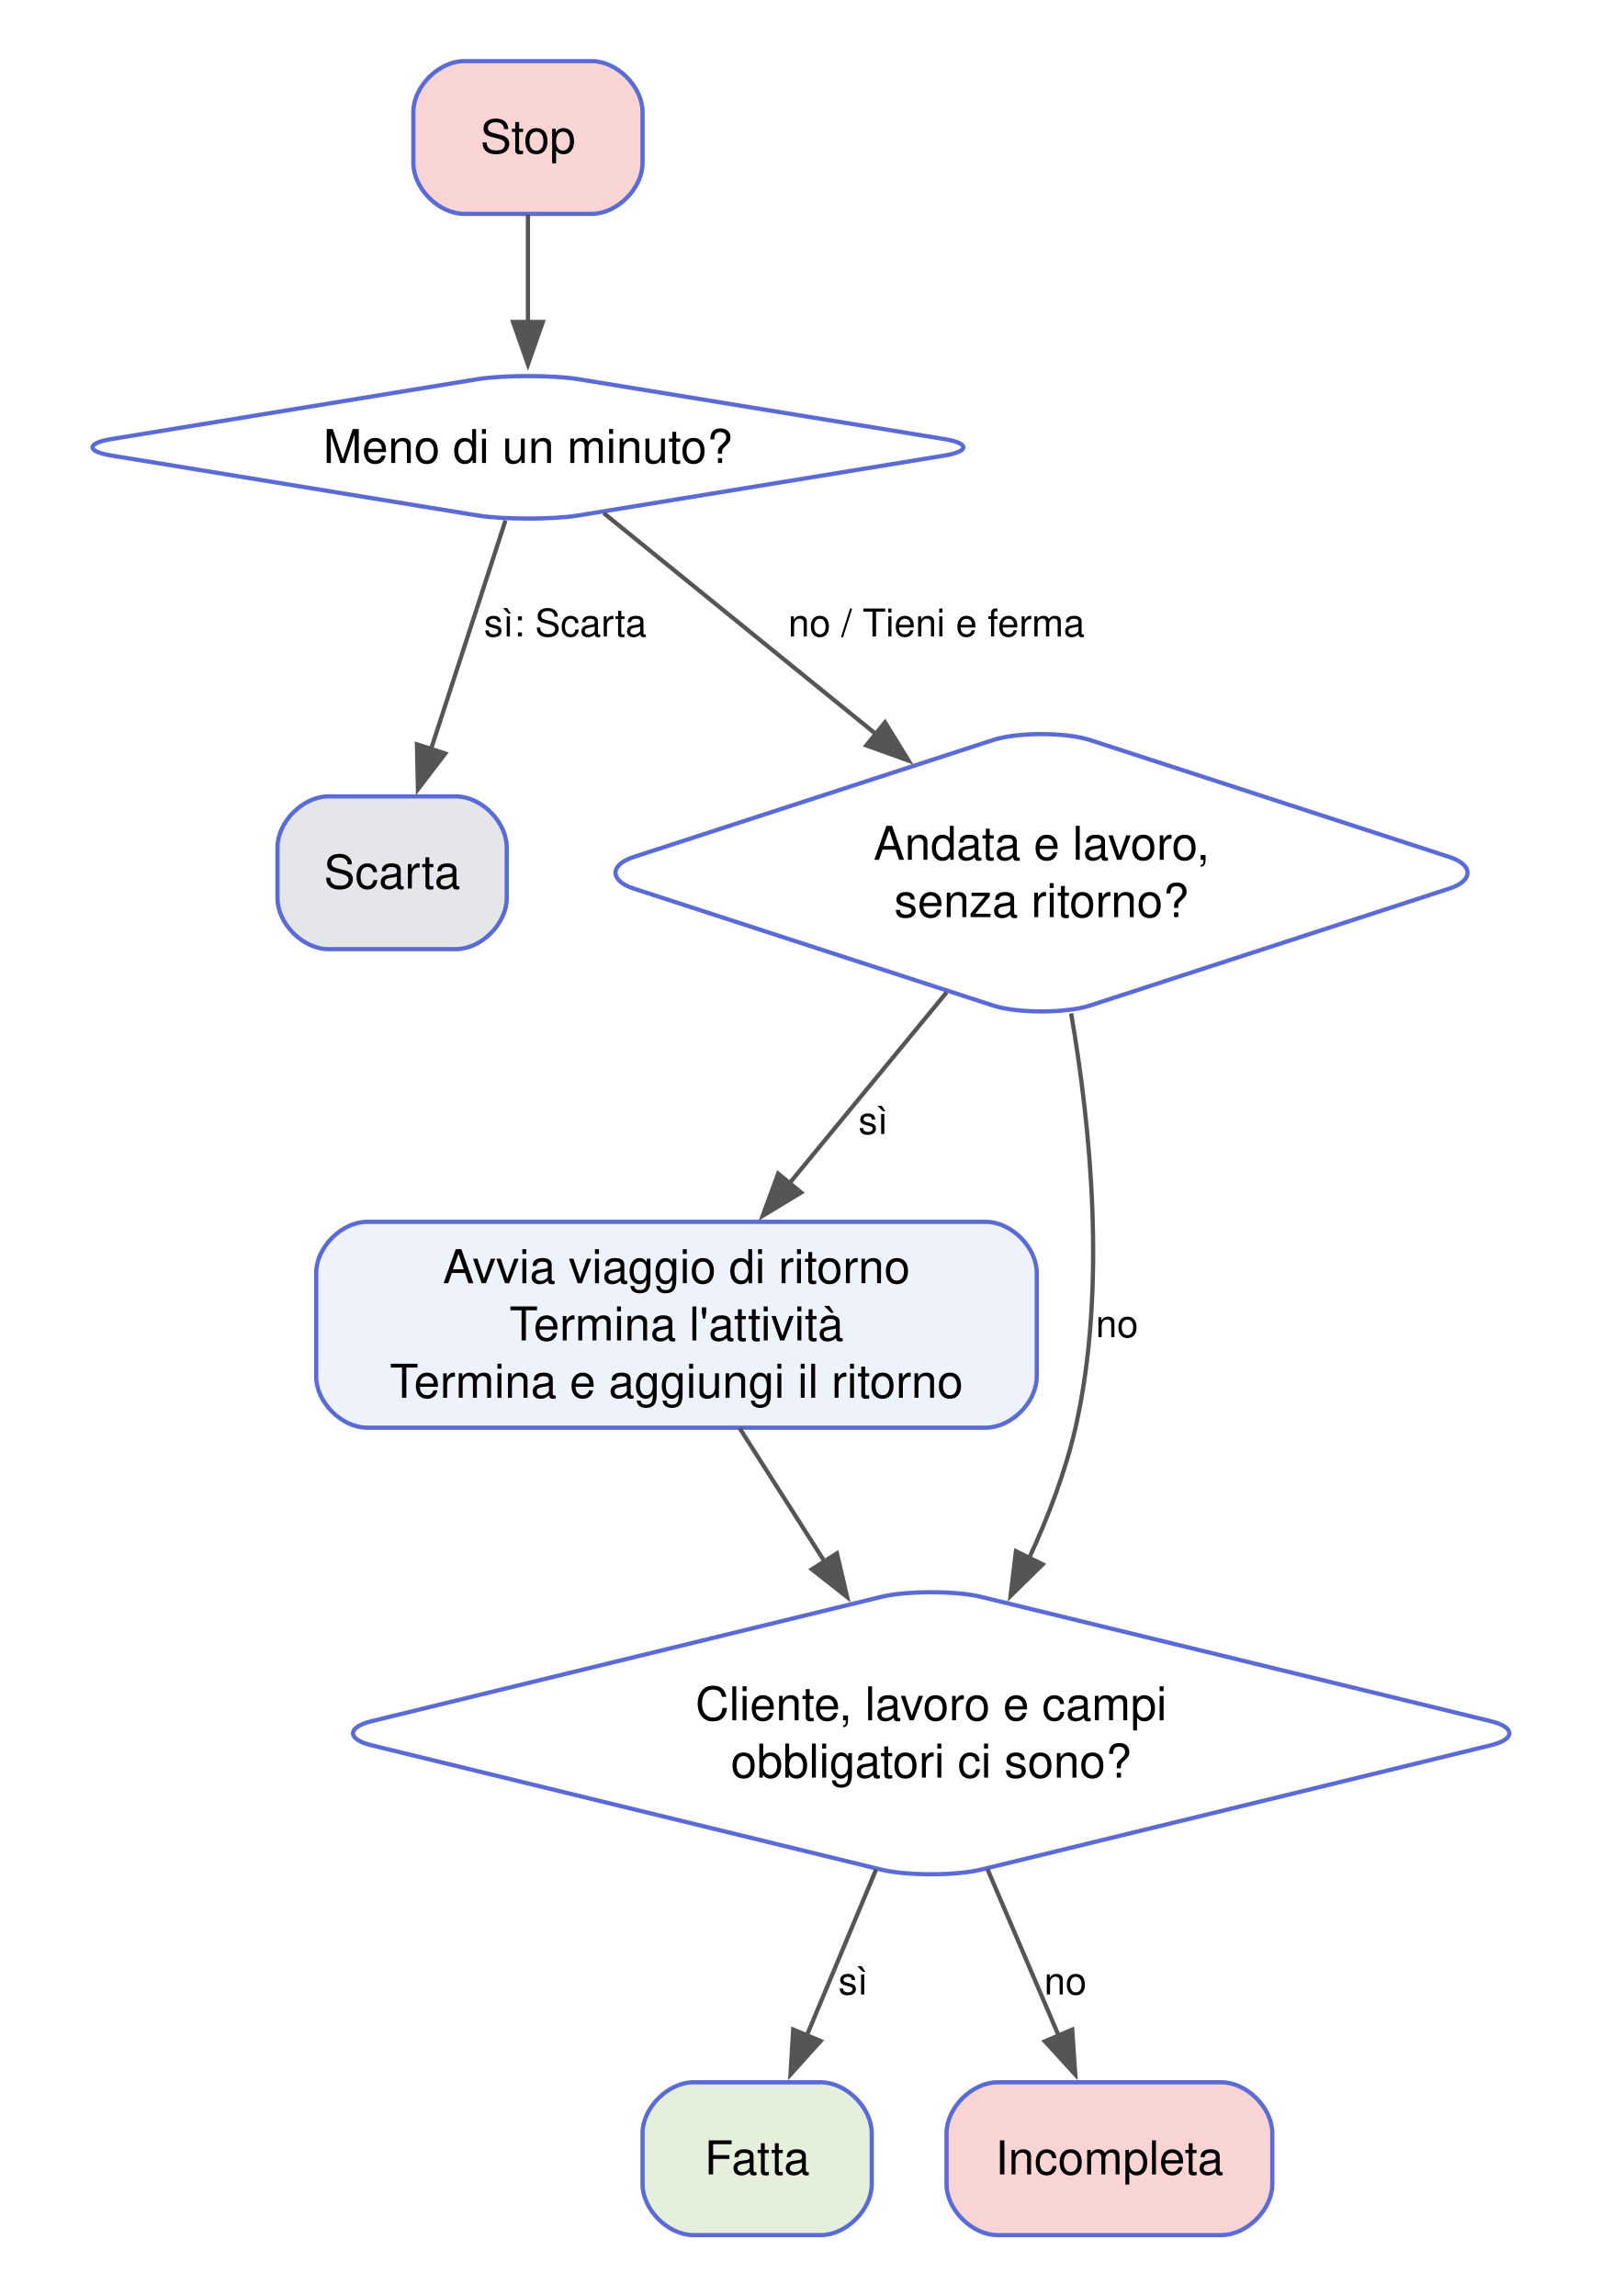
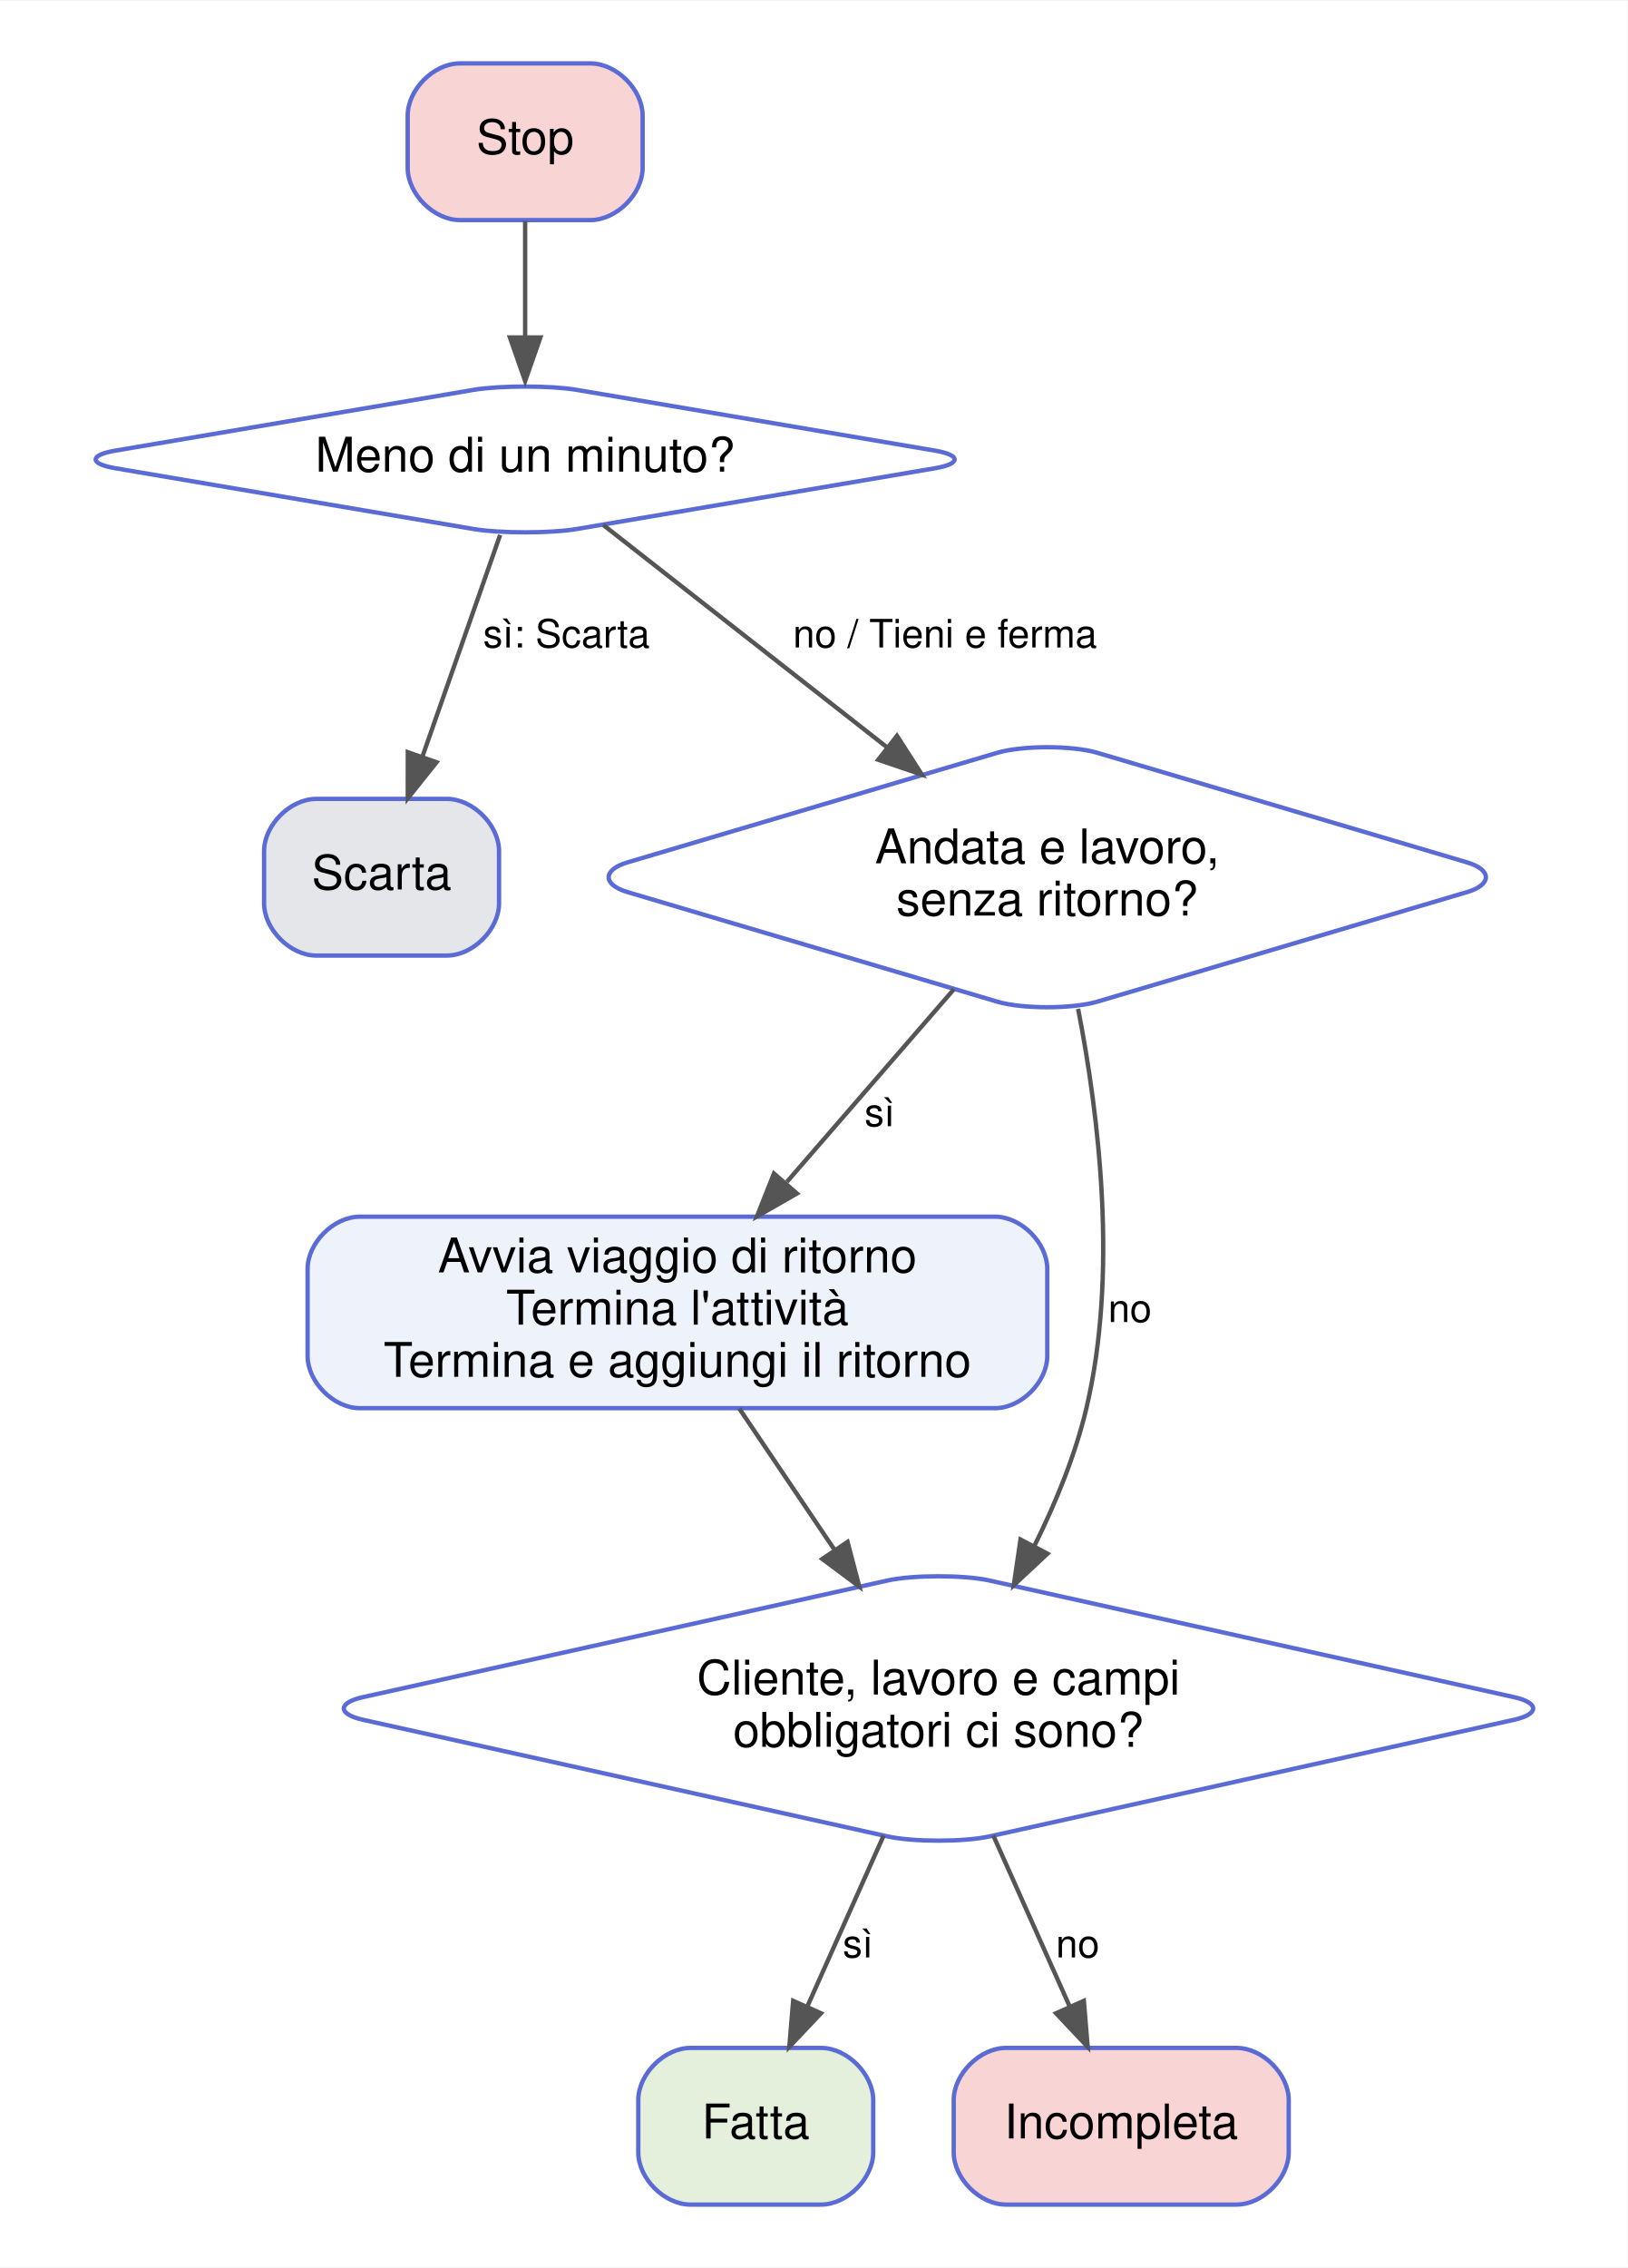
- <svg xmlns="http://www.w3.org/2000/svg" width="377pt" height="541pt" viewBox="0.00 0.00 377.00 541.00">
-   <g id="graph0" class="graph" transform="scale(1 1) rotate(0) translate(14.4 526.65)">
-     <polygon fill="white" stroke="none" points="-14.4,14.4 -14.4,-526.65 362.88,-526.65 362.88,14.4 -14.4,14.4" />
+ <svg xmlns="http://www.w3.org/2000/svg" width="374pt" height="521pt" viewBox="0.00 0.00 374.10 520.80">
+   <g id="graph0" class="graph" transform="scale(1 1) rotate(0) translate(14.4 506.4)">
+     <polygon fill="white" stroke="transparent" points="-14.4,14.4 -14.4,-506.4 359.7,-506.4 359.7,14.4 -14.4,14.4" />
    <g id="node1" class="node">
-       <path fill="#f8d4d4" stroke="#5b6bd6" d="M124.98,-512.25C124.98,-512.25 94.98,-512.25 94.98,-512.25 88.98,-512.25 82.98,-506.25 82.98,-500.25 82.98,-500.25 82.98,-488.25 82.98,-488.25 82.98,-482.25 88.98,-476.25 94.98,-476.25 94.98,-476.25 124.98,-476.25 124.98,-476.25 130.98,-476.25 136.98,-482.25 136.98,-488.25 136.98,-488.25 136.98,-500.25 136.98,-500.25 136.98,-506.25 130.98,-512.25 124.98,-512.25" />
-       <text xml:space="preserve" text-anchor="middle" x="109.98" y="-490.55" font-family="Helvetica,sans-Serif" font-size="11.00">Stop</text>
+       <path fill="#f8d4d4" stroke="#5b6bd6" d="M121.3,-492C121.3,-492 91.3,-492 91.3,-492 85.3,-492 79.3,-486 79.3,-480 79.3,-480 79.3,-468 79.3,-468 79.3,-462 85.3,-456 91.3,-456 91.3,-456 121.3,-456 121.3,-456 127.3,-456 133.3,-462 133.3,-468 133.3,-468 133.3,-480 133.3,-480 133.3,-486 127.3,-492 121.3,-492" />
+       <text text-anchor="middle" x="106.3" y="-471.2" font-family="Helvetica,sans-Serif" font-size="11.00">Stop</text>
    </g>
    <g id="node2" class="node">
-       <path fill="#ffffff" stroke="#5b6bd6" d="M98.14,-437.31C98.14,-437.31 11.84,-423.19 11.84,-423.19 5.92,-422.22 5.92,-420.28 11.84,-419.31 11.84,-419.31 98.14,-405.19 98.14,-405.19 104.06,-404.22 115.9,-404.22 121.82,-405.19 121.82,-405.19 208.12,-419.31 208.12,-419.31 214.04,-420.28 214.04,-422.22 208.12,-423.19 208.12,-423.19 121.82,-437.31 121.82,-437.31 115.9,-438.28 104.06,-438.28 98.14,-437.31" />
-       <text xml:space="preserve" text-anchor="middle" x="109.98" y="-417.55" font-family="Helvetica,sans-Serif" font-size="11.00">Meno di un minuto?</text>
+       <path fill="#ffffff" stroke="#5b6bd6" d="M94.47,-416.99C94.47,-416.99 12.03,-403.01 12.03,-403.01 6.11,-402 6.11,-400 12.03,-398.99 12.03,-398.99 94.47,-385.01 94.47,-385.01 100.39,-384 112.22,-384 118.13,-385.01 118.13,-385.01 200.58,-398.99 200.58,-398.99 206.49,-400 206.49,-402 200.58,-403.01 200.58,-403.01 118.13,-416.99 118.13,-416.99 112.22,-418 100.39,-418 94.47,-416.99" />
+       <text text-anchor="middle" x="106.3" y="-398.2" font-family="Helvetica,sans-Serif" font-size="11.00">Meno di un minuto?</text>
    </g>
    <g id="edge1" class="edge">
-       <path fill="none" stroke="#555555" d="M109.98,-476.06C109.98,-468.48 109.98,-459.35 109.98,-450.79" />
-       <polygon fill="#555555" stroke="#555555" points="113.48,-450.79 109.98,-440.79 106.48,-450.79 113.48,-450.79" />
+       <path fill="none" stroke="#555555" d="M106.3,-455.81C106.3,-447.79 106.3,-438.05 106.3,-429.07" />
+       <polygon fill="#555555" stroke="#555555" points="109.8,-429.03 106.3,-419.03 102.8,-429.03 109.8,-429.03" />
    </g>
    <g id="node3" class="node">
-       <path fill="#e4e6ea" stroke="#5b6bd6" d="M92.98,-339C92.98,-339 62.98,-339 62.98,-339 56.98,-339 50.98,-333 50.98,-327 50.98,-327 50.98,-315 50.98,-315 50.98,-309 56.98,-303 62.98,-303 62.98,-303 92.98,-303 92.98,-303 98.98,-303 104.98,-309 104.98,-315 104.98,-315 104.98,-327 104.98,-327 104.98,-333 98.98,-339 92.98,-339" />
-       <text xml:space="preserve" text-anchor="middle" x="77.98" y="-317.3" font-family="Helvetica,sans-Serif" font-size="11.00">Scarta</text>
+       <path fill="#e4e6ea" stroke="#5b6bd6" d="M88.3,-323C88.3,-323 58.3,-323 58.3,-323 52.3,-323 46.3,-317 46.3,-311 46.3,-311 46.3,-299 46.3,-299 46.3,-293 52.3,-287 58.3,-287 58.3,-287 88.3,-287 88.3,-287 94.3,-287 100.3,-293 100.3,-299 100.3,-299 100.3,-311 100.3,-311 100.3,-317 94.3,-323 88.3,-323" />
+       <text text-anchor="middle" x="73.3" y="-302.2" font-family="Helvetica,sans-Serif" font-size="11.00">Scarta</text>
    </g>
    <g id="edge2" class="edge">
-       <path fill="none" stroke="#555555" d="M104.69,-404.03C99.92,-389.36 92.78,-367.46 87.09,-349.97" />
-       <polygon fill="#555555" stroke="#555555" points="90.49,-349.1 84.06,-340.68 83.83,-351.27 90.49,-349.1" />
-       <text xml:space="preserve" text-anchor="middle" x="118.79" y="-376.7" font-family="Helvetica,sans-Serif" font-size="9.00">sì: Scarta</text>
+       <path fill="none" stroke="#555555" d="M100.55,-383.63C95.63,-369.6 88.44,-349.13 82.69,-332.73" />
+       <polygon fill="#555555" stroke="#555555" points="85.93,-331.41 79.32,-323.14 79.33,-333.73 85.93,-331.41" />
+       <text text-anchor="middle" x="115.8" y="-357.8" font-family="Helvetica,sans-Serif" font-size="9.00">sì: Scarta</text>
    </g>
    <g id="node4" class="node">
-       <path fill="#ffffff" stroke="#5b6bd6" d="M219.57,-352.28C219.57,-352.28 134.89,-324.72 134.89,-324.72 129.18,-322.86 129.18,-319.14 134.89,-317.28 134.89,-317.28 219.57,-289.72 219.57,-289.72 225.27,-287.86 236.68,-287.86 242.39,-289.72 242.39,-289.72 327.07,-317.28 327.07,-317.28 332.77,-319.14 332.77,-322.86 327.07,-324.72 327.07,-324.72 242.39,-352.28 242.39,-352.28 236.68,-354.14 225.27,-354.14 219.57,-352.28" />
-       <text xml:space="preserve" text-anchor="middle" x="230.98" y="-324.05" font-family="Helvetica,sans-Serif" font-size="11.00">Andata e lavoro,</text>
-       <text xml:space="preserve" text-anchor="middle" x="230.98" y="-310.55" font-family="Helvetica,sans-Serif" font-size="11.00">senza ritorno?</text>
+       <path fill="#ffffff" stroke="#5b6bd6" d="M214.8,-333.59C214.8,-333.59 129.81,-308.41 129.81,-308.41 124.06,-306.7 124.06,-303.3 129.81,-301.59 129.81,-301.59 214.8,-276.41 214.8,-276.41 220.55,-274.7 232.06,-274.7 237.81,-276.41 237.81,-276.41 322.8,-301.59 322.8,-301.59 328.55,-303.3 328.55,-306.7 322.8,-308.41 322.8,-308.41 237.81,-333.59 237.81,-333.59 232.06,-335.3 220.55,-335.3 214.8,-333.59" />
+       <text text-anchor="middle" x="226.3" y="-308.2" font-family="Helvetica,sans-Serif" font-size="11.00">Andata e lavoro,</text>
+       <text text-anchor="middle" x="226.3" y="-296.2" font-family="Helvetica,sans-Serif" font-size="11.00">senza ritorno?</text>
    </g>
    <g id="edge3" class="edge">
-       <path fill="none" stroke="#555555" d="M127.83,-405.75C144.7,-392.05 170.58,-371.04 192.19,-353.5" />
-       <polygon fill="#555555" stroke="#555555" points="194.11,-356.44 199.67,-347.42 189.7,-351.01 194.11,-356.44" />
-       <text xml:space="preserve" text-anchor="middle" x="206.23" y="-376.7" font-family="Helvetica,sans-Serif" font-size="9.00">no / Tieni e ferma</text>
+       <path fill="none" stroke="#555555" d="M124.27,-385.93C141.43,-372.48 167.81,-351.82 189.45,-334.87" />
+       <polygon fill="#555555" stroke="#555555" points="191.76,-337.5 197.48,-328.58 187.45,-331.99 191.76,-337.5" />
+       <text text-anchor="middle" x="202.8" y="-357.8" font-family="Helvetica,sans-Serif" font-size="9.00">no / Tieni e ferma</text>
    </g>
    <g id="node5" class="node">
-       <path fill="#eef2fb" stroke="#5b6bd6" d="M217.85,-238.75C217.85,-238.75 72.1,-238.75 72.1,-238.75 66.1,-238.75 60.1,-232.75 60.1,-226.75 60.1,-226.75 60.1,-202.25 60.1,-202.25 60.1,-196.25 66.1,-190.25 72.1,-190.25 72.1,-190.25 217.85,-190.25 217.85,-190.25 223.85,-190.25 229.85,-196.25 229.85,-202.25 229.85,-202.25 229.85,-226.75 229.85,-226.75 229.85,-232.75 223.85,-238.75 217.85,-238.75" />
-       <text xml:space="preserve" text-anchor="middle" x="144.98" y="-224.3" font-family="Helvetica,sans-Serif" font-size="11.00">Avvia viaggio di ritorno</text>
-       <text xml:space="preserve" text-anchor="middle" x="144.98" y="-210.8" font-family="Helvetica,sans-Serif" font-size="11.00">Termina l'attività</text>
-       <text xml:space="preserve" text-anchor="middle" x="144.98" y="-197.3" font-family="Helvetica,sans-Serif" font-size="11.00">Termina e aggiungi il ritorno</text>
+       <path fill="#eef2fb" stroke="#5b6bd6" d="M214.3,-227C214.3,-227 68.3,-227 68.3,-227 62.3,-227 56.3,-221 56.3,-215 56.3,-215 56.3,-195 56.3,-195 56.3,-189 62.3,-183 68.3,-183 68.3,-183 214.3,-183 214.3,-183 220.3,-183 226.3,-189 226.3,-195 226.3,-195 226.3,-215 226.3,-215 226.3,-221 220.3,-227 214.3,-227" />
+       <text text-anchor="middle" x="141.3" y="-214.2" font-family="Helvetica,sans-Serif" font-size="11.00">Avvia viaggio di ritorno</text>
+       <text text-anchor="middle" x="141.3" y="-202.2" font-family="Helvetica,sans-Serif" font-size="11.00">Termina l'attività</text>
+       <text text-anchor="middle" x="141.3" y="-190.2" font-family="Helvetica,sans-Serif" font-size="11.00">Termina e aggiungi il ritorno</text>
    </g>
    <g id="edge4" class="edge">
-       <path fill="none" stroke="#555555" d="M208.61,-292.82C197.23,-278.99 183.33,-262.11 171.43,-247.64" />
-       <polygon fill="#555555" stroke="#555555" points="174.34,-245.66 165.28,-240.17 168.93,-250.11 174.34,-245.66" />
-       <text xml:space="preserve" text-anchor="middle" x="191.35" y="-259.45" font-family="Helvetica,sans-Serif" font-size="9.00">sì</text>
+       <path fill="none" stroke="#555555" d="M204.85,-279.27C193.18,-265.81 178.67,-249.08 166.46,-235" />
+       <polygon fill="#555555" stroke="#555555" points="168.77,-232.33 159.58,-227.07 163.48,-236.92 168.77,-232.33" />
+       <text text-anchor="middle" x="187.8" y="-247.8" font-family="Helvetica,sans-Serif" font-size="9.00">sì</text>
    </g>
    <g id="node6" class="node">
-       <path fill="#ffffff" stroke="#5b6bd6" d="M193.32,-150.41C193.32,-150.41 73.14,-121.09 73.14,-121.09 67.31,-119.67 67.31,-116.83 73.14,-115.41 73.14,-115.41 193.32,-86.09 193.32,-86.09 199.15,-84.67 210.81,-84.67 216.64,-86.09 216.64,-86.09 336.82,-115.41 336.82,-115.41 342.65,-116.83 342.65,-119.67 336.82,-121.09 336.82,-121.09 216.64,-150.41 216.64,-150.41 210.81,-151.83 199.15,-151.83 193.32,-150.41" />
-       <text xml:space="preserve" text-anchor="middle" x="204.98" y="-121.3" font-family="Helvetica,sans-Serif" font-size="11.00">Cliente, lavoro e campi</text>
-       <text xml:space="preserve" text-anchor="middle" x="204.98" y="-107.8" font-family="Helvetica,sans-Serif" font-size="11.00">obbligatori ci sono?</text>
+       <path fill="#ffffff" stroke="#5b6bd6" d="M189.59,-143.4C189.59,-143.4 69.02,-116.6 69.02,-116.6 63.16,-115.3 63.16,-112.7 69.02,-111.4 69.02,-111.4 189.59,-84.6 189.59,-84.6 195.45,-83.3 207.16,-83.3 213.02,-84.6 213.02,-84.6 333.59,-111.4 333.59,-111.4 339.45,-112.7 339.45,-115.3 333.59,-116.6 333.59,-116.6 213.02,-143.4 213.02,-143.4 207.16,-144.7 195.45,-144.7 189.59,-143.4" />
+       <text text-anchor="middle" x="201.3" y="-117.2" font-family="Helvetica,sans-Serif" font-size="11.00">Cliente, lavoro e campi</text>
+       <text text-anchor="middle" x="201.3" y="-105.2" font-family="Helvetica,sans-Serif" font-size="11.00">obbligatori ci sono?</text>
    </g>
    <g id="edge5" class="edge">
-       <path fill="none" stroke="#555555" d="M237.95,-287.87C242.52,-261.36 246.4,-222.93 238.98,-190.25 236.62,-179.88 232.56,-169.25 228.04,-159.47" />
-       <polygon fill="#555555" stroke="#555555" points="231.24,-158.05 223.68,-150.62 224.95,-161.14 231.24,-158.05" />
-       <text xml:space="preserve" text-anchor="middle" x="248.76" y="-211.57" font-family="Helvetica,sans-Serif" font-size="9.00">no</text>
+       <path fill="none" stroke="#555555" d="M233.39,-274.76C238.22,-250.01 242.56,-213.75 235.3,-183 232.77,-172.29 228.29,-161.35 223.39,-151.46" />
+       <polygon fill="#555555" stroke="#555555" points="226.35,-149.57 218.61,-142.34 220.15,-152.82 226.35,-149.57" />
+       <text text-anchor="middle" x="245.3" y="-202.8" font-family="Helvetica,sans-Serif" font-size="9.00">no</text>
    </g>
    <g id="edge6" class="edge">
-       <path fill="none" stroke="#555555" d="M159.81,-190.2C165.87,-180.69 173.05,-169.41 179.88,-158.68" />
-       <polygon fill="#555555" stroke="#555555" points="182.78,-160.64 185.19,-150.33 176.87,-156.88 182.78,-160.64" />
+       <path fill="none" stroke="#555555" d="M155.52,-182.91C162.03,-173.25 169.92,-161.55 177.31,-150.59" />
+       <polygon fill="#555555" stroke="#555555" points="180.4,-152.27 183.09,-142.02 174.6,-148.35 180.4,-152.27" />
    </g>
    <g id="node7" class="node">
-       <path fill="#e4f0dc" stroke="#5b6bd6" d="M178.98,-36C178.98,-36 148.98,-36 148.98,-36 142.98,-36 136.98,-30 136.98,-24 136.98,-24 136.98,-12 136.98,-12 136.98,-6 142.98,0 148.98,0 148.98,0 178.98,0 178.98,0 184.98,0 190.98,-6 190.98,-12 190.98,-12 190.98,-24 190.98,-24 190.98,-30 184.98,-36 178.98,-36" />
-       <text xml:space="preserve" text-anchor="middle" x="163.98" y="-14.3" font-family="Helvetica,sans-Serif" font-size="11.00">Fatta</text>
+       <path fill="#e4f0dc" stroke="#5b6bd6" d="M174.3,-36C174.3,-36 144.3,-36 144.3,-36 138.3,-36 132.3,-30 132.3,-24 132.3,-24 132.3,-12 132.3,-12 132.3,-6 138.3,0 144.3,0 144.3,0 174.3,0 174.3,0 180.3,0 186.3,-6 186.3,-12 186.3,-12 186.3,-24 186.3,-24 186.3,-30 180.3,-36 174.3,-36" />
+       <text text-anchor="middle" x="159.3" y="-15.2" font-family="Helvetica,sans-Serif" font-size="11.00">Fatta</text>
    </g>
    <g id="edge7" class="edge">
-       <path fill="none" stroke="#555555" d="M192.01,-86.16C186.76,-73.59 180.75,-59.2 175.65,-46.96" />
-       <polygon fill="#555555" stroke="#555555" points="178.93,-45.73 171.84,-37.85 172.47,-48.43 178.93,-45.73" />
-       <text xml:space="preserve" text-anchor="middle" x="186.62" y="-56.7" font-family="Helvetica,sans-Serif" font-size="9.00">sì</text>
+       <path fill="none" stroke="#555555" d="M188.7,-84.8C183.13,-72.34 176.62,-57.77 171.15,-45.51" />
+       <polygon fill="#555555" stroke="#555555" points="174.29,-43.96 167.01,-36.26 167.9,-46.82 174.29,-43.96" />
+       <text text-anchor="middle" x="182.8" y="-56.8" font-family="Helvetica,sans-Serif" font-size="9.00">sì</text>
    </g>
    <g id="node8" class="node">
-       <path fill="#f8d4d4" stroke="#5b6bd6" d="M273.35,-36C273.35,-36 220.6,-36 220.6,-36 214.6,-36 208.6,-30 208.6,-24 208.6,-24 208.6,-12 208.6,-12 208.6,-6 214.6,0 220.6,0 220.6,0 273.35,0 273.35,0 279.35,0 285.35,-6 285.35,-12 285.35,-12 285.35,-24 285.35,-24 285.35,-30 279.35,-36 273.35,-36" />
-       <text xml:space="preserve" text-anchor="middle" x="246.98" y="-14.3" font-family="Helvetica,sans-Serif" font-size="11.00">Incompleta</text>
+       <path fill="#f8d4d4" stroke="#5b6bd6" d="M269.8,-36C269.8,-36 216.8,-36 216.8,-36 210.8,-36 204.8,-30 204.8,-24 204.8,-24 204.8,-12 204.8,-12 204.8,-6 210.8,0 216.8,0 216.8,0 269.8,0 269.8,0 275.8,0 281.8,-6 281.8,-12 281.8,-12 281.8,-24 281.8,-24 281.8,-30 275.8,-36 269.8,-36" />
+       <text text-anchor="middle" x="243.3" y="-15.2" font-family="Helvetica,sans-Serif" font-size="11.00">Incompleta</text>
    </g>
    <g id="edge8" class="edge">
-       <path fill="none" stroke="#555555" d="M218.27,-86.16C223.64,-73.59 229.8,-59.2 235.03,-46.96" />
-       <polygon fill="#555555" stroke="#555555" points="238.21,-48.41 238.92,-37.84 231.77,-45.66 238.21,-48.41" />
-       <text xml:space="preserve" text-anchor="middle" x="236.6" y="-56.7" font-family="Helvetica,sans-Serif" font-size="9.00">no</text>
+       <path fill="none" stroke="#555555" d="M213.9,-84.8C219.47,-72.34 225.98,-57.77 231.46,-45.51" />
+       <polygon fill="#555555" stroke="#555555" points="234.71,-46.82 235.59,-36.26 228.32,-43.96 234.71,-46.82" />
+       <text text-anchor="middle" x="233.3" y="-56.8" font-family="Helvetica,sans-Serif" font-size="9.00">no</text>
    </g>
  </g>
</svg>
